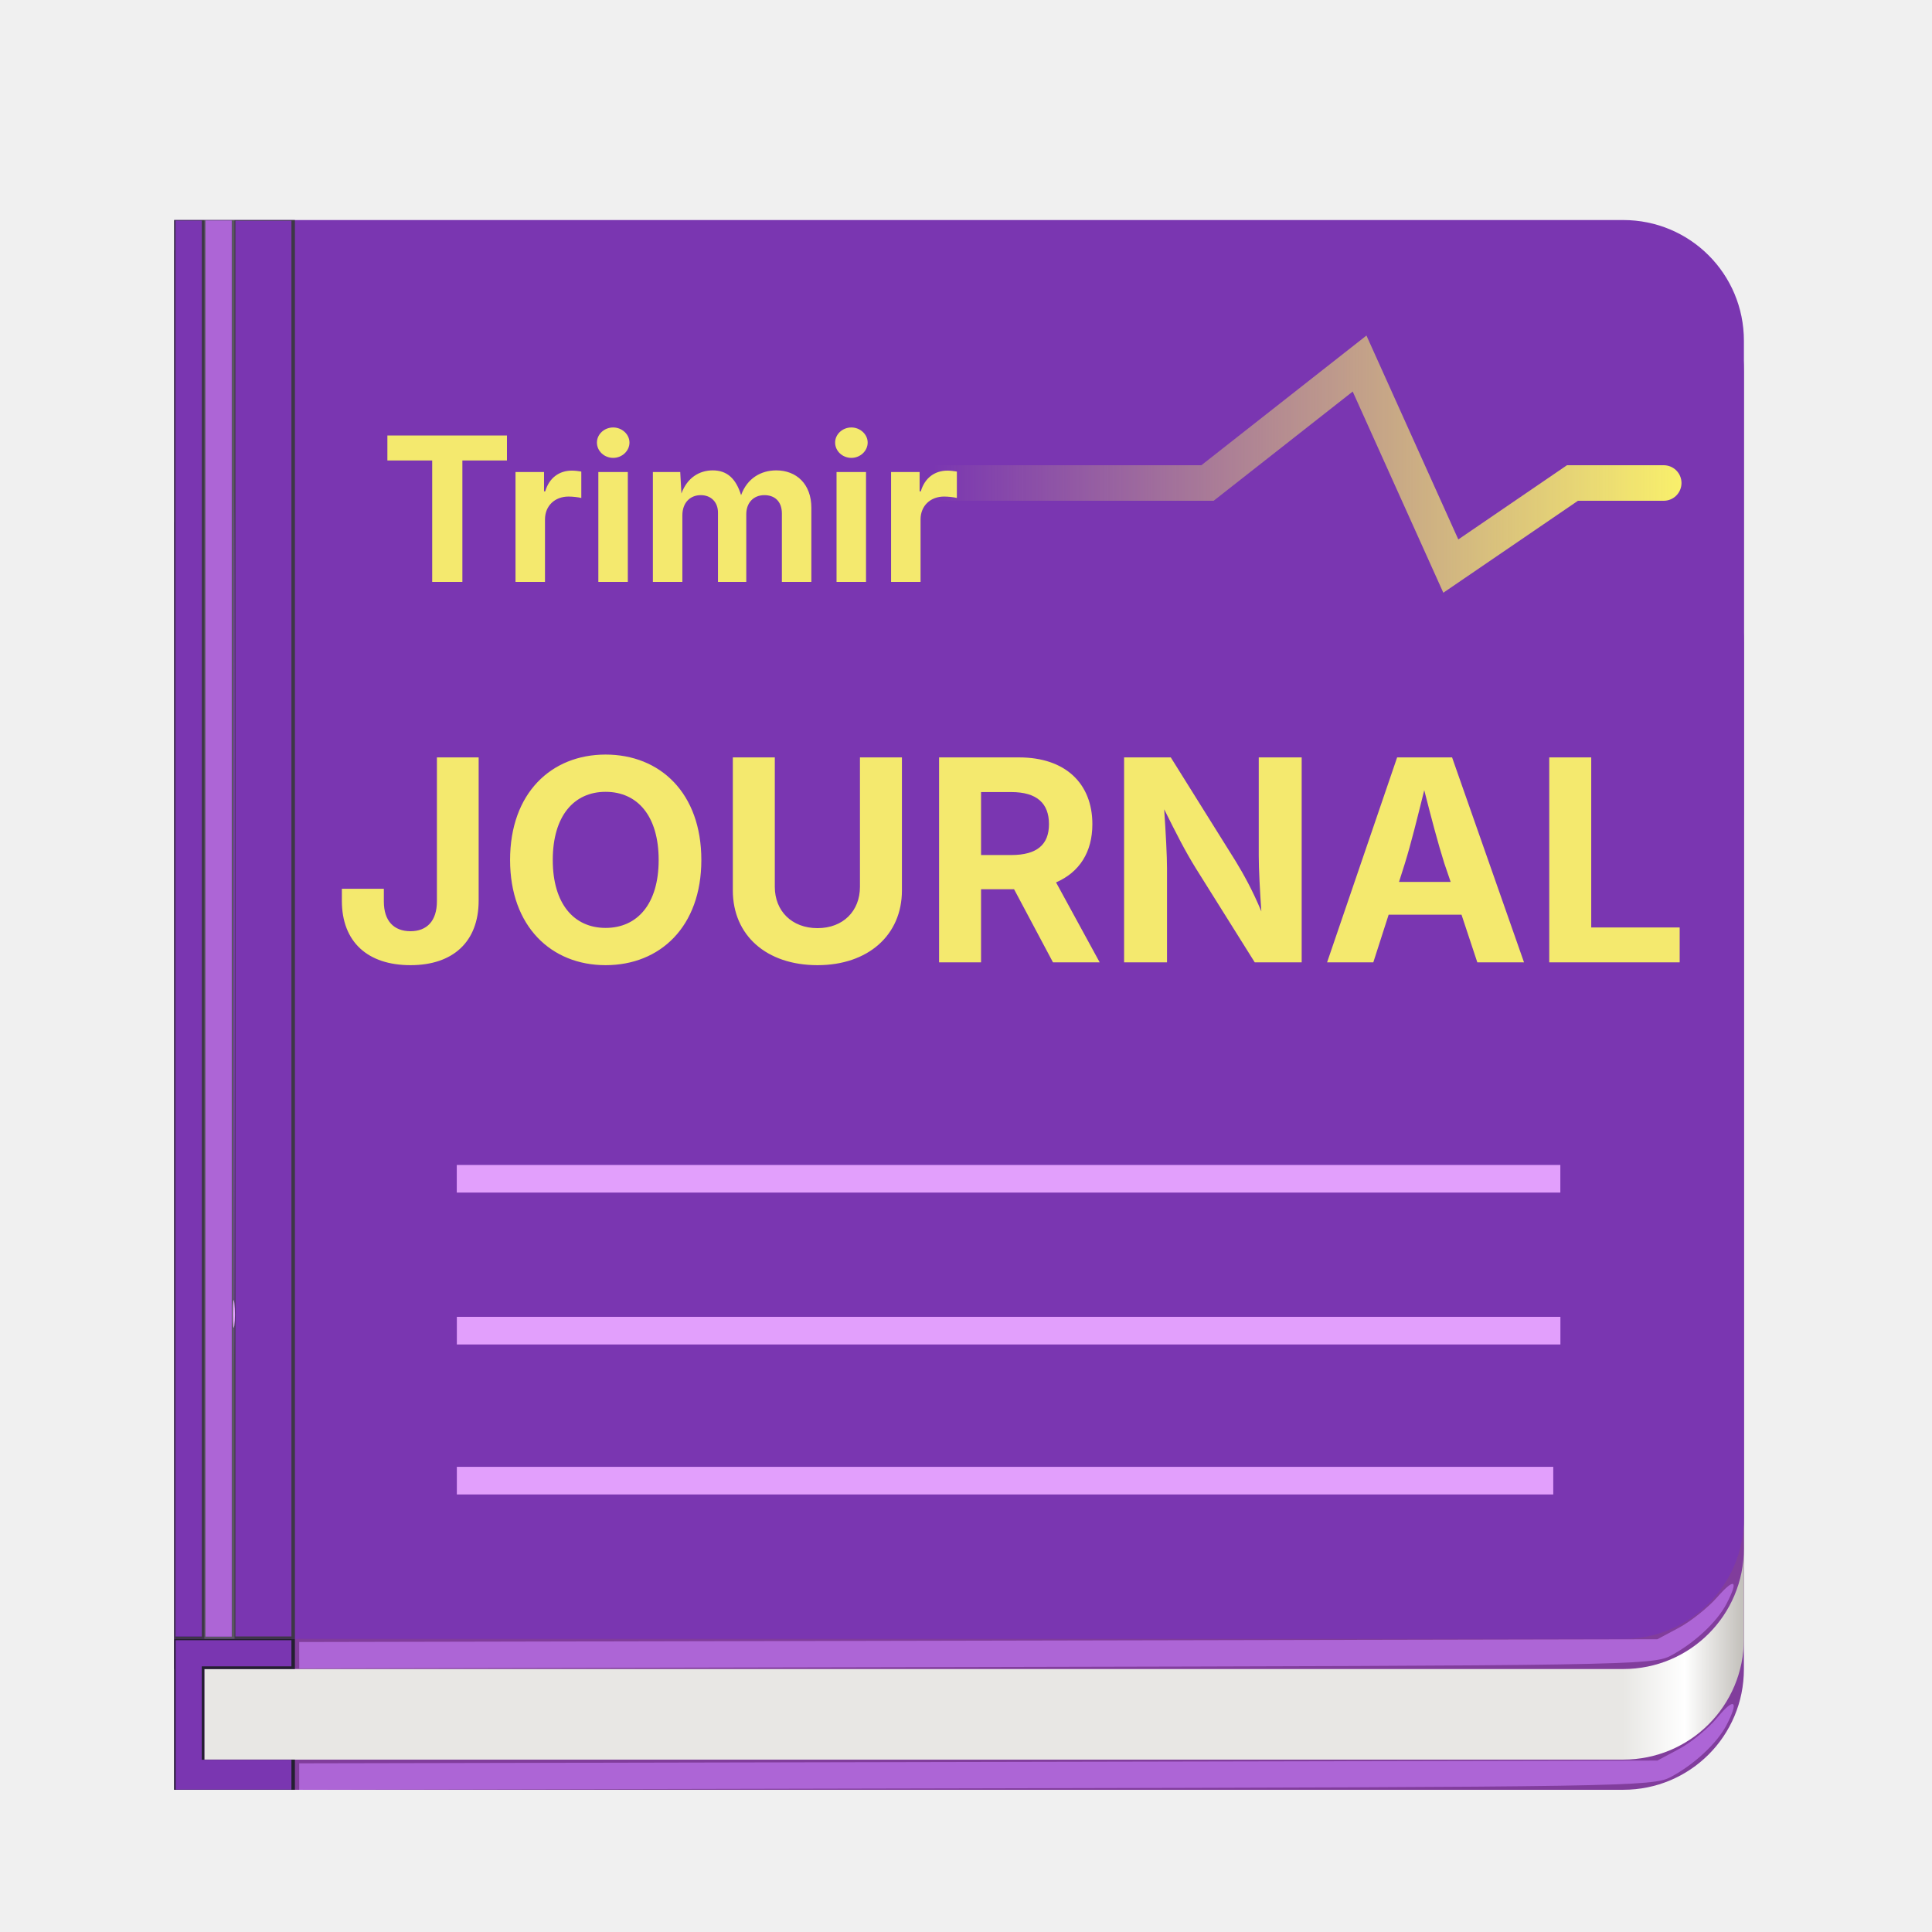
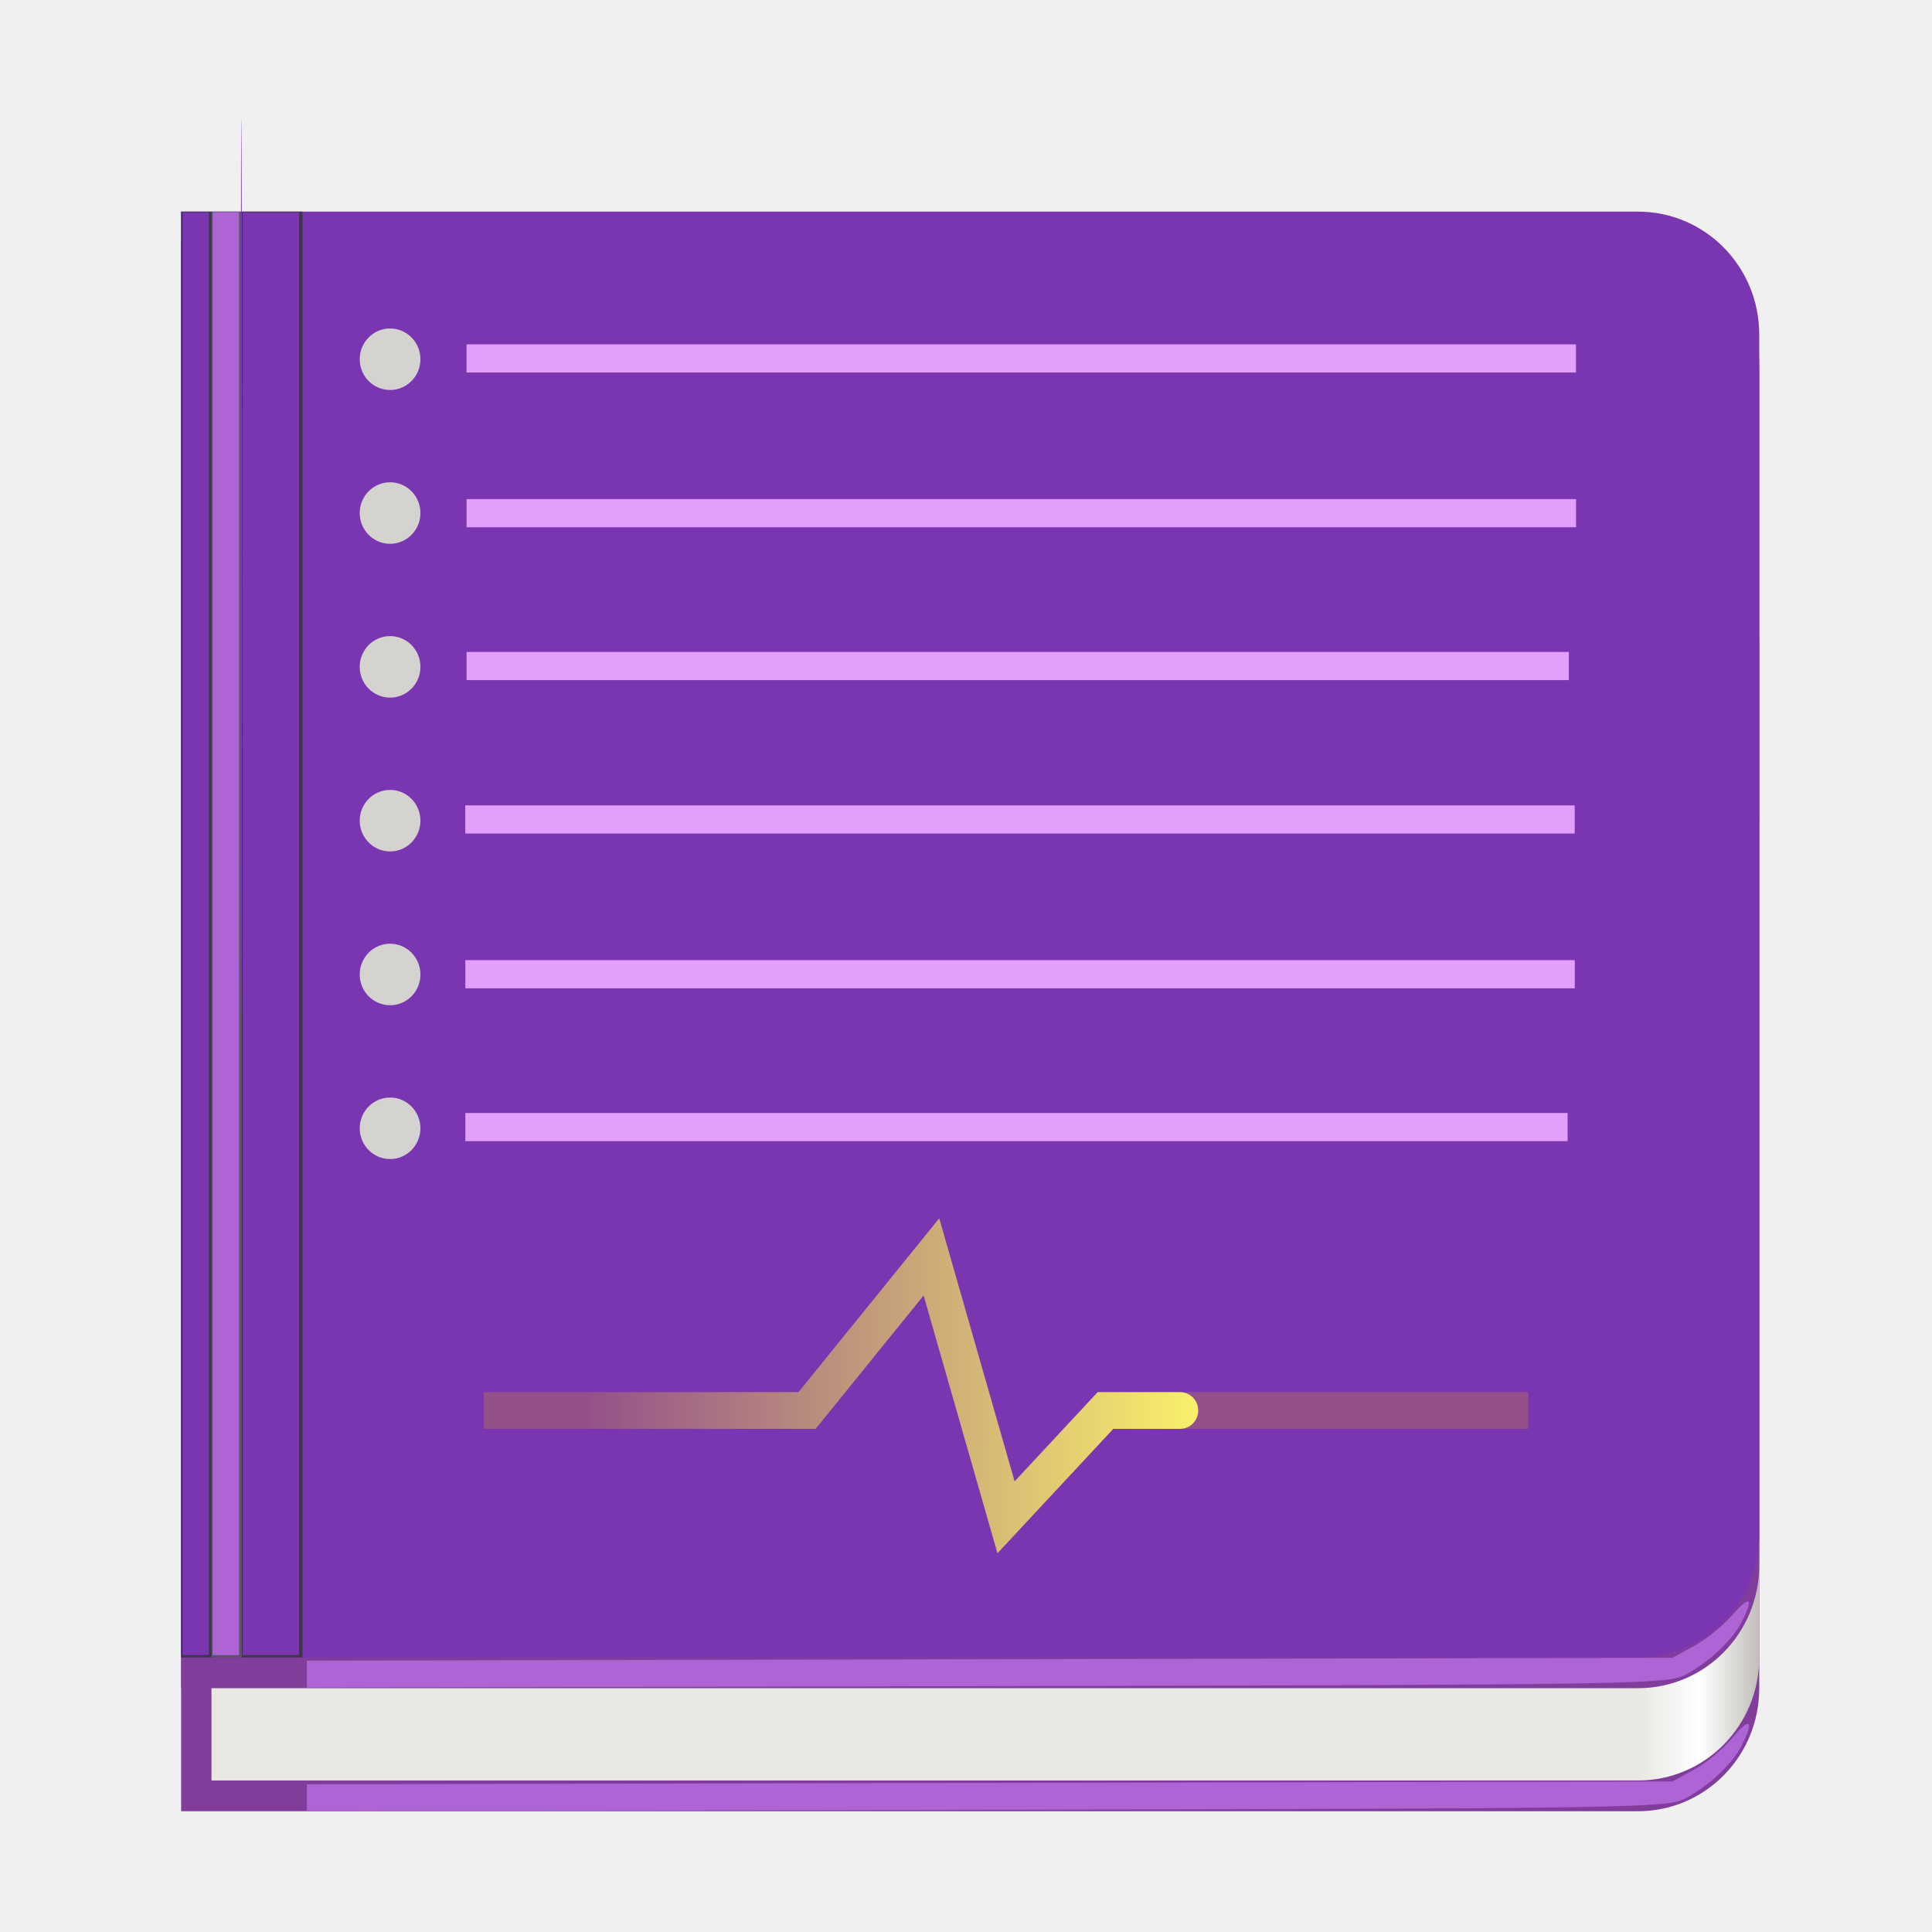
<svg xmlns="http://www.w3.org/2000/svg" xmlns:xlink="http://www.w3.org/1999/xlink" id="svg4379" height="128" width="128" version="1.1">
  <defs id="defs4381">
    <linearGradient id="linearGradient880">
      <stop style="stop-color:#667885;stop-opacity:1" offset="0" id="stop876" />
      <stop style="stop-color:#485a6c;stop-opacity:1" offset="1" id="stop878" />
    </linearGradient>
    <linearGradient gradientTransform="matrix(2.72973,0,0,2.72973,-1.513512,1.486514)" gradientUnits="userSpaceOnUse" xlink:href="#linearGradient3924-776" id="linearGradient3159" y2="43" x2="24" y1="5" x1="24" />
    <linearGradient id="linearGradient3924-776">
      <stop offset="0" style="stop-color:#ffffff;stop-opacity:1" id="stop3124" />
      <stop offset="0.063" style="stop-color:#ffffff;stop-opacity:0.235" id="stop3126" />
      <stop offset="0.951" style="stop-color:#ffffff;stop-opacity:0.157" id="stop3128" />
      <stop offset="1" style="stop-color:#ffffff;stop-opacity:0.392" id="stop3130" />
    </linearGradient>
    <radialGradient gradientTransform="matrix(2.003784,0,0,1.4,27.98813,-17.4)" gradientUnits="userSpaceOnUse" xlink:href="#linearGradient3688-166-749-5" id="radialGradient2455-1" fy="43.5" fx="4.993" r="2.5" cy="43.5" cx="4.993" />
    <linearGradient id="linearGradient3688-166-749-5">
      <stop offset="0" style="stop-color:#181818;stop-opacity:1" id="stop2883-0" />
      <stop offset="1" style="stop-color:#181818;stop-opacity:0" id="stop2885-5" />
    </linearGradient>
    <radialGradient gradientTransform="matrix(2.003784,0,0,1.4,-20.01187,-104.4)" gradientUnits="userSpaceOnUse" xlink:href="#linearGradient3688-464-309-8" id="radialGradient2457-5" fy="43.5" fx="4.993" r="2.5" cy="43.5" cx="4.993" />
    <linearGradient id="linearGradient3688-464-309-8">
      <stop offset="0" style="stop-color:#181818;stop-opacity:1" id="stop2889-9" />
      <stop offset="1" style="stop-color:#181818;stop-opacity:0" id="stop2891-4" />
    </linearGradient>
    <linearGradient gradientUnits="userSpaceOnUse" xlink:href="#linearGradient3702-501-757-0" id="linearGradient2459-7" y2="39.999" x2="25.058" y1="47.028" x1="25.058" />
    <linearGradient id="linearGradient3702-501-757-0">
      <stop offset="0" style="stop-color:#181818;stop-opacity:0" id="stop2895-0" />
      <stop offset="0.5" style="stop-color:#181818;stop-opacity:1" id="stop2897-2" />
      <stop offset="1" style="stop-color:#181818;stop-opacity:0" id="stop2899-6" />
    </linearGradient>
    <linearGradient id="linearGradient3811">
      <stop offset="0" style="stop-color:#000000;stop-opacity:1" id="stop3813" />
      <stop offset="1" style="stop-color:#000000;stop-opacity:0" id="stop3815" />
    </linearGradient>
    <radialGradient gradientTransform="matrix(1.556392,0,0,0.1697883,70.27036,102.1303)" gradientUnits="userSpaceOnUse" xlink:href="#linearGradient3811" id="radialGradient4377" fy="93.468" fx="-4.029" r="35.338" cy="93.468" cx="-4.029" />
    <linearGradient xlink:href="#linearGradient880" id="linearGradient882" x1="62.872" y1="15.907" x2="62.872" y2="118.427" gradientUnits="userSpaceOnUse" />
-     <linearGradient xlink:href="#linearGradient1879" id="linearGradient16772" gradientUnits="userSpaceOnUse" gradientTransform="matrix(0.25,0,0,0.25,-865.4083,643.0856)" x1="384" y1="120" x2="416" y2="120" />
+     <linearGradient xlink:href="#linearGradient1879" id="linearGradient1331" gradientUnits="userSpaceOnUse" gradientTransform="matrix(0.25,0,0,0.25,-725.1438,771.0926)" x1="384" y1="120" x2="416" y2="120" />
    <linearGradient id="linearGradient1879">
      <stop id="stop1873" offset="0" style="stop-color:#e8e7e4;stop-opacity:1" />
      <stop style="stop-color:#ffffff;stop-opacity:1" offset="0.511" id="stop1875" />
      <stop id="stop1877" offset="1" style="stop-color:#c2bfba;stop-opacity:1" />
    </linearGradient>
-     <linearGradient xlink:href="#linearGradient985" id="linearGradient16774" gradientUnits="userSpaceOnUse" gradientTransform="matrix(0.2518725,0,0,0.08601759,-841.276,619.0351)" x1="301" y1="33.559" x2="104" y2="33.559" />
+     <linearGradient xlink:href="#linearGradient985" id="linearGradient23456" gradientUnits="userSpaceOnUse" gradientTransform="matrix(0.2048564,0,0,0.1085316,-719.9477,806.3933)" x1="301" y1="33.559" x2="104" y2="33.559" />
    <linearGradient id="linearGradient985">
      <stop id="stop981" offset="0" style="stop-color:#f9f06b;stop-opacity:1" />
      <stop id="stop983" offset="1" style="stop-color:#f9f06b;stop-opacity:0" />
    </linearGradient>
  </defs>
-   <g id="g13297-6" style="display:inline;enable-background:new" transform="translate(876.9464,-591.508)">
-     <g id="g51144">
-       <path id="rect970-4-6-1" d="m -865.408,626.086 v 84 h 96 c 4.432,0 8,-3.568 8,-8 v -68 c 0,-4.432 -3.568,-8 -8,-8 z" style="display:inline;fill:#813d9c;fill-opacity:1;stroke:none;stroke-width:0.377;stroke-linejoin:round;stroke-miterlimit:4;stroke-dasharray:none;stroke-opacity:1;enable-background:new" />
-       <path style="display:inline;fill:url(#linearGradient16772);fill-opacity:1;stroke:none;stroke-width:6;stroke-linecap:butt;stroke-linejoin:miter;stroke-miterlimit:4;stroke-dasharray:none;stroke-dashoffset:0;stroke-opacity:1;marker:none;marker-start:none;marker-mid:none;marker-end:none;paint-order:normal;enable-background:new" d="m -863.408,638.086 v 70 h 94 c 4.432,0 8,-3.568 8,-8 v -54 c 0,-4.432 -3.568,-8 -8,-8 z" id="rect954-3-6-3-2-0" />
-       <path id="rect970-5-3-1-8-6" d="m -865.408,608.086 v 94 h 96 c 4.432,0 8,-3.568 8,-8 v -78 c 0,-4.432 -3.568,-8 -8,-8 z" style="display:inline;fill:#813d9c;fill-opacity:1;stroke:none;stroke-width:0.377;stroke-linejoin:round;stroke-miterlimit:4;stroke-dasharray:none;stroke-opacity:1;enable-background:new" />
-       <path id="rect970-5-4-4-1" d="m -865.408,606.086 v 94 h 96 c 4.432,0 8,-3.568 8,-8 v -78 c 0,-4.432 -3.568,-8 -8,-8 z" style="display:inline;fill:#7a36b1;fill-opacity:1;stroke:none;stroke-width:0.377;stroke-linejoin:round;stroke-miterlimit:4;stroke-dasharray:none;stroke-opacity:1;enable-background:new" />
-       <rect y="606.086" x="-865.408" height="94" width="8" id="rect1073-6-7-5" style="display:inline;fill:#3d3846;fill-opacity:1;stroke:none;stroke-width:4;stroke-linecap:round;stroke-linejoin:round;stroke-miterlimit:4;stroke-dasharray:none;stroke-dashoffset:0;stroke-opacity:1;enable-background:new" />
-       <path id="rect1201-7-2-9" d="m -865.408,700.086 v 10 h 8 v -2 h -6 v -6 h 6 v -2 z" style="display:inline;fill:#241f31;fill-opacity:1;stroke:none;stroke-width:4;stroke-linecap:round;stroke-linejoin:round;stroke-miterlimit:4;stroke-dasharray:none;stroke-dashoffset:0;stroke-opacity:1;enable-background:new" />
-       <path id="path1217-1-4-49" d="m -862.408,700.086 v -94" style="display:inline;opacity:0.15;fill:none;fill-rule:evenodd;stroke:#ffffff;stroke-width:2;stroke-linecap:butt;stroke-linejoin:miter;stroke-miterlimit:4;stroke-dasharray:none;stroke-opacity:1;enable-background:new" />
-       <path style="display:inline;fill:#7a36b1;fill-opacity:1;stroke-width:0.247;enable-background:new" d="M -861.351,653.03 V 606.13 h 1.856 1.856 v 46.899 46.899 h -1.856 -1.856 z" id="path32544-0-0" />
-       <path style="display:inline;fill:#7a36b1;fill-opacity:1;stroke-width:0.247;enable-background:new" d="m -861.477,653.03 c 0,-25.863 0.029,-36.406 0.064,-23.43 0.035,12.976 0.035,34.136 -1e-5,47.023 -0.035,12.886 -0.064,2.27 -0.064,-23.593 z" id="path32620-6-9" />
-       <path style="display:inline;fill:#ad65d6;fill-opacity:1;stroke-width:0.247;enable-background:new" d="M -863.331,653.03 V 606.13 h 0.866 0.866 v 46.899 46.899 h -0.866 -0.866 z" id="path32659-2-1" />
-       <path style="display:inline;fill:#4c158a;fill-opacity:1;stroke-width:0.247;enable-background:new" d="M -865.311,653.03 V 606.13 h 0.866 0.866 v 46.899 46.899 h -0.866 -0.866 z" id="path32735-9-7" />
-       <path style="display:inline;fill:#7a36b1;fill-opacity:1;stroke-width:0.247;enable-background:new" d="m -865.311,705.126 v -4.95 h 3.836 3.836 v 0.866 0.866 h -2.97 -2.97 v 3.094 3.094 h 2.97 2.97 v 0.99 0.99 h -3.836 -3.836 z" id="path32967-9-7" />
-       <path style="display:inline;fill:#7a36b1;fill-opacity:1;stroke-width:0.247;enable-background:new" d="M -863.331,653.03 V 606.13 h 0.866 0.866 v 46.899 46.899 h -0.866 -0.866 z" id="path33332-0-1" />
-       <path style="display:inline;fill:#7a36b1;fill-opacity:1;stroke-width:0.247;enable-background:new" d="M -865.311,653.03 V 606.13 h 0.866 0.866 v 46.899 46.899 h -0.866 -0.866 z" id="path33482-8-1" />
-       <path style="display:inline;fill:#e29ffc;fill-opacity:1;stroke-width:0.247;enable-background:new" d="m -861.521,678.521 c 10e-4,-0.817 0.048,-1.121 0.103,-0.676 0.055,0.445 0.054,1.113 -0.003,1.485 -0.057,0.372 -0.102,0.008 -0.1,-0.809 z" id="path33823-1-5" />
-       <path style="display:inline;fill:#ad65d6;fill-opacity:1;stroke-width:0.247;enable-background:new" d="M -863.331,653.03 V 606.13 h 0.866 0.866 v 46.899 46.899 h -0.866 -0.866 z" id="path33862-3-97" />
-       <text xml:space="preserve" style="font-size:24px;line-height:1.05;font-family:Roboto;-inkscape-font-specification:Roboto;text-align:start;text-anchor:start;display:inline;fill:#f4e96e;fill-opacity:1;enable-background:new" x="-854.92" y="630.062" id="text14366-1-9-7-1-7">
-         <tspan x="-854.92" y="630.062" style="font-style:normal;font-variant:normal;font-weight:bold;font-stretch:normal;font-size:13.333px;font-family:Inter;-inkscape-font-specification:'Inter Bold';text-align:start;text-anchor:start;fill:#f4e96e;fill-opacity:1" id="tspan166193-3-5-0-67"> Trimir</tspan>
-         <tspan x="-854.92" y="655.262" style="font-style:normal;font-variant:normal;font-weight:bold;font-stretch:normal;font-size:18.667px;font-family:Inter;-inkscape-font-specification:'Inter Bold';text-align:start;text-anchor:start;fill:#f4e96e;fill-opacity:1" id="tspan46341-3">JOURNAL</tspan>
-       </text>
-       <path id="path1092-6-1-3-7-5-1-0-0-7-0-6-7-3-6" style="display:inline;fill:none;stroke:url(#linearGradient16774);stroke-width:2.355;stroke-linecap:round;stroke-linejoin:miter;stroke-miterlimit:10;stroke-dasharray:none;stroke-opacity:1;enable-background:new" d="m -823.141,623.508 h 26.195 l 10.075,-7.914 6.045,13.419 8.06,-5.505 h 6.045" />
-       <path style="display:inline;fill:#e29ffc;fill-opacity:1;stroke-width:0.153;enable-background:new" d="m -846.679,689.605 v -0.915 h 36.32 36.32 v 0.915 0.915 h -36.32 -36.32 z" id="path209464-7-0-1-7-4-4-5" />
-       <a id="a211277-8-1-0-6" transform="matrix(0.9341682,0,0,1,-208.2805,229.3641)" style="display:inline;fill:#e29ffc;enable-background:new">
-         <path style="display:inline;fill:#e29ffc;fill-opacity:1;stroke-width:0.159;enable-background:new" d="m -683.387,450.303 v -0.915 h 39.133 39.133 v 0.915 0.915 h -39.133 -39.133 z" id="path209464-7-0-1-0-4-8-3-3" />
+   <rect width="101" height="101" rx="9" ry="9" x="13.5" y="16.5" id="rect6741-7" style="opacity:0.3;fill:none;stroke:url(#linearGradient3159);stroke-width:1;stroke-linecap:round;stroke-linejoin:round;stroke-miterlimit:4;stroke-dasharray:none;stroke-dashoffset:0;stroke-opacity:1" />
+   <g id="g27789" transform="matrix(1.005336,0,0,1.019041,741.0135,-734.051)">
+     <g id="g27772" style="display:inline;enable-background:new">
+       <path id="rect970-4-6-1-2" d="m -725.144,754.093 v 84 h 96 c 4.432,0 8,-3.568 8,-8 v -68 c 0,-4.432 -3.568,-8 -8,-8 z" style="display:inline;fill:#813d9c;fill-opacity:1;stroke:none;stroke-width:0.377;stroke-linejoin:round;stroke-miterlimit:4;stroke-dasharray:none;stroke-opacity:1;enable-background:new" />
+       <path style="display:inline;fill:url(#linearGradient1331);fill-opacity:1;stroke:none;stroke-width:6;stroke-linecap:butt;stroke-linejoin:miter;stroke-miterlimit:4;stroke-dasharray:none;stroke-dashoffset:0;stroke-opacity:1;marker:none;marker-start:none;marker-mid:none;marker-end:none;paint-order:normal;enable-background:new" d="m -723.144,766.093 v 70 h 94 c 4.432,0 8,-3.568 8,-8 v -54 c 0,-4.432 -3.568,-8 -8,-8 z" id="rect954-3-6-3-2-0-9" />
+       <path id="rect970-5-3-1-8-6-1" d="m -725.144,736.093 v 94 h 96 c 4.432,0 8,-3.568 8,-8 v -78 c 0,-4.432 -3.568,-8 -8,-8 z" style="display:inline;fill:#813d9c;fill-opacity:1;stroke:none;stroke-width:0.377;stroke-linejoin:round;stroke-miterlimit:4;stroke-dasharray:none;stroke-opacity:1;enable-background:new" />
+       <path id="rect970-5-4-4-1-2" d="m -725.144,734.093 v 94 h 96 c 4.432,0 8,-3.568 8,-8 v -78 c 0,-4.432 -3.568,-8 -8,-8 z" style="display:inline;fill:#7a36b1;fill-opacity:1;stroke:none;stroke-width:0.377;stroke-linejoin:round;stroke-miterlimit:4;stroke-dasharray:none;stroke-opacity:1;enable-background:new" />
+       <rect y="734.093" x="-725.144" height="94" width="8" id="rect1073-6-7-5-7" style="display:inline;fill:#3d3846;fill-opacity:1;stroke:none;stroke-width:4;stroke-linecap:round;stroke-linejoin:round;stroke-miterlimit:4;stroke-dasharray:none;stroke-dashoffset:0;stroke-opacity:1;enable-background:new" />
+       <path id="path1217-1-4-49-9" d="m -722.144,828.093 v -94" style="display:inline;opacity:0.15;fill:none;fill-rule:evenodd;stroke:#ffffff;stroke-width:2;stroke-linecap:butt;stroke-linejoin:miter;stroke-miterlimit:4;stroke-dasharray:none;stroke-opacity:1;enable-background:new" />
+       <path style="display:inline;fill:#7a36b1;fill-opacity:1;stroke-width:0.247;enable-background:new" d="m -721.086,781.037 v -46.899 h 1.856 1.856 v 46.899 46.899 h -1.856 -1.856 z" id="path32544-0-0-3" />
+       <path style="display:inline;fill:#7a36b1;fill-opacity:1;stroke-width:0.247;enable-background:new" d="m -721.212,757.037 c 0,-25.863 0.029,-36.406 0.064,-23.43 0.035,12.976 0.035,34.136 -1e-5,47.023 -0.035,12.886 -0.064,2.27 -0.064,-23.593 z" id="path32620-6-9-6" />
+       <path style="display:inline;fill:#ad65d6;fill-opacity:1;stroke-width:0.247;enable-background:new" d="m -723.066,781.037 v -46.899 h 0.866 0.866 v 46.899 46.899 h -0.866 -0.866 z" id="path32659-2-1-0" />
+       <path style="display:inline;fill:#4c158a;fill-opacity:1;stroke-width:0.247;enable-background:new" d="m -725.046,781.037 v -46.899 h 0.866 0.866 v 46.899 46.899 h -0.866 -0.866 z" id="path32735-9-7-6" />
+       <path style="display:inline;fill:#7a36b1;fill-opacity:1;stroke-width:0.247;enable-background:new" d="m -723.066,781.037 v -46.899 h 0.866 0.866 v 46.899 46.899 h -0.866 -0.866 z" id="path33332-0-1-6" />
+       <path style="display:inline;fill:#7a36b1;fill-opacity:1;stroke-width:0.247;enable-background:new" d="m -725.046,781.037 v -46.899 h 0.866 0.866 v 46.899 46.899 h -0.866 -0.866 z" id="path33482-8-1-1" />
+       <path style="display:inline;fill:#ad65d6;fill-opacity:1;stroke-width:0.247;enable-background:new" d="m -723.066,781.037 v -46.899 h 0.866 0.866 v 46.899 46.899 h -0.866 -0.866 z" id="path33862-3-97-7" />
+       <path style="display:inline;fill:#e29ffc;fill-opacity:1;stroke-width:0.153;enable-background:new" d="m -706.414,793.612 v -0.915 h 36.32 36.32 v 0.915 0.915 h -36.32 -36.32 z" id="path209464-7-0-1-7-4-4-5-3" />
+       <a id="a211277-8-1-0-6-7" transform="matrix(0.9341682,0,0,1,-68.016,333.3711)" style="display:inline;fill:#e29ffc;enable-background:new">
+         <path style="display:inline;fill:#e29ffc;fill-opacity:1;stroke-width:0.159;enable-background:new" d="m -683.387,450.303 v -0.915 h 39.133 39.133 v 0.915 0.915 h -39.133 -39.133 z" id="path209464-7-0-1-0-4-8-3-3-5" />
      </a>
-       <a id="a211277-1-5-5-9-9" transform="matrix(0.9341682,0,0,1,-208.2851,219.3019)" style="display:inline;fill:#e29ffc;enable-background:new">
-         <path style="display:inline;fill:#e29ffc;fill-opacity:1;stroke-width:0.159;enable-background:new" d="m -683.387,450.303 v -0.915 h 39.133 39.133 v 0.915 0.915 h -39.133 -39.133 z" id="path209464-7-0-1-0-3-0-9-1-4" />
+       <a id="a211277-1-5-5-9-9-9" transform="matrix(0.9341682,0,0,1,-68.02059,323.309)" style="display:inline;fill:#e29ffc;enable-background:new">
+         <path style="display:inline;fill:#e29ffc;fill-opacity:1;stroke-width:0.159;enable-background:new" d="m -683.387,450.303 v -0.915 h 39.133 39.133 v 0.915 0.915 h -39.133 -39.133 z" id="path209464-7-0-1-0-3-0-9-1-4-2" />
      </a>
-       <path style="fill:#ad65d6;fill-opacity:1;stroke-width:0.349" d="m -857.123,701.171 v -0.875 l 44.992,-0.092 44.992,-0.092 1.431,-0.766 c 0.787,-0.421 1.927,-1.331 2.534,-2.022 1.165,-1.326 1.433,-1.13 0.61,0.446 -0.629,1.203 -2.137,2.605 -3.7,3.437 -1.172,0.624 -3.082,0.655 -46.04,0.745 l -44.817,0.094 z" id="path28190-9-8" />
-       <path style="fill:#ad65d6;fill-opacity:1;stroke-width:0.349" d="m -857.123,709.209 v -0.876 l 44.992,-0.092 44.992,-0.092 1.451,-0.776 c 0.798,-0.427 1.938,-1.367 2.534,-2.089 1.13,-1.37 1.436,-1.098 0.589,0.524 -0.629,1.203 -2.137,2.605 -3.7,3.437 -1.172,0.624 -3.083,0.655 -46.04,0.746 l -44.817,0.095 z" id="path28229-6-12" />
+       <path style="display:inline;fill:#e29ffc;fill-opacity:1;stroke-width:0.153;enable-background:new" d="m -706.331,763.637 v -0.915 h 36.32 36.32 v 0.915 0.915 h -36.32 -36.32 z" id="path209464-7-0-1-7-4-4-5-3-7" />
+       <a id="a211277-8-1-0-6-7-3" transform="matrix(0.9341682,0,0,1,-67.93248,303.3967)" style="display:inline;fill:#e29ffc;enable-background:new">
+         <path style="display:inline;fill:#e29ffc;fill-opacity:1;stroke-width:0.159;enable-background:new" d="m -683.387,450.303 v -0.915 h 39.133 39.133 v 0.915 0.915 h -39.133 -39.133 z" id="path209464-7-0-1-0-4-8-3-3-5-6" />
+       </a>
+       <a id="a211277-1-5-5-9-9-9-1" transform="matrix(0.9341682,0,0,1,-67.93707,293.3345)" style="display:inline;fill:#e29ffc;enable-background:new">
+         <path style="display:inline;fill:#e29ffc;fill-opacity:1;stroke-width:0.159;enable-background:new" d="m -683.387,450.303 v -0.915 h 39.133 39.133 v 0.915 0.915 h -39.133 -39.133 z" id="path209464-7-0-1-0-3-0-9-1-4-2-2" />
+       </a>
+       <path style="fill:#ad65d6;fill-opacity:1;stroke-width:0.349" d="m -716.858,829.178 v -0.875 l 44.992,-0.092 44.992,-0.092 1.431,-0.766 c 0.787,-0.421 1.927,-1.331 2.534,-2.022 1.165,-1.326 1.433,-1.13 0.61,0.446 -0.629,1.203 -2.137,2.605 -3.7,3.437 -1.172,0.624 -3.082,0.655 -46.04,0.745 l -44.817,0.094 z" id="path28190-9-8-2" />
+       <path style="fill:#ad65d6;fill-opacity:1;stroke-width:0.349" d="m -716.858,837.217 v -0.876 l 44.992,-0.092 44.992,-0.092 1.451,-0.776 c 0.798,-0.427 1.938,-1.367 2.534,-2.089 1.13,-1.37 1.436,-1.098 0.589,0.524 -0.629,1.203 -2.137,2.605 -3.7,3.437 -1.172,0.624 -3.083,0.655 -46.04,0.746 l -44.817,0.095 z" id="path28229-6-12-8" />
+       <g id="g13431" transform="translate(2,-22.7952)">
+         <circle r="2" cy="816.486" cx="-713.374" id="circle1505-1-2" style="vector-effect:none;fill:#d5d3cf;fill-opacity:1;stroke:none;stroke-width:8;stroke-linecap:butt;stroke-linejoin:round;stroke-miterlimit:4;stroke-dasharray:none;stroke-dashoffset:0;stroke-opacity:1" />
+         <circle style="vector-effect:none;fill:#d5d3cf;fill-opacity:1;stroke:none;stroke-width:8;stroke-linecap:butt;stroke-linejoin:round;stroke-miterlimit:4;stroke-dasharray:none;stroke-dashoffset:0;stroke-opacity:1" id="circle1507-7-9" cx="-713.374" cy="806.486" r="2" />
+         <circle r="2" cy="796.486" cx="-713.374" id="circle1509-2-3" style="vector-effect:none;fill:#d5d3cf;fill-opacity:1;stroke:none;stroke-width:8;stroke-linecap:butt;stroke-linejoin:round;stroke-miterlimit:4;stroke-dasharray:none;stroke-dashoffset:0;stroke-opacity:1" />
+         <circle style="vector-effect:none;fill:#d5d3cf;fill-opacity:1;stroke:none;stroke-width:8;stroke-linecap:butt;stroke-linejoin:round;stroke-miterlimit:4;stroke-dasharray:none;stroke-dashoffset:0;stroke-opacity:1" id="circle1511-7-9" cx="-713.374" cy="786.486" r="2" />
+         <circle r="2" cy="776.486" cx="-713.374" id="circle1513-9-2-0" style="vector-effect:none;fill:#d5d3cf;fill-opacity:1;stroke:none;stroke-width:8;stroke-linecap:butt;stroke-linejoin:round;stroke-miterlimit:4;stroke-dasharray:none;stroke-dashoffset:0;stroke-opacity:1" />
+         <circle style="vector-effect:none;fill:#d5d3cf;fill-opacity:1;stroke:none;stroke-width:8;stroke-linecap:butt;stroke-linejoin:round;stroke-miterlimit:4;stroke-dasharray:none;stroke-dashoffset:0;stroke-opacity:1" id="circle1515-2-8" cx="-713.374" cy="766.486" r="2" />
+       </g>
+       <path id="path1092-6-1-3-7-5-5-1-4" style="display:inline;opacity:0.236;fill:none;stroke:#e5a50a;stroke-width:2.386;stroke-linecap:butt;stroke-linejoin:miter;stroke-miterlimit:10;stroke-dasharray:none;stroke-opacity:1;enable-background:new" d="m -705.198,812.037 h 21.305 l 8.194,-9.985 4.917,16.931 6.555,-6.946 h 27.86" />
+       <path id="path1092-6-1-3-7-5-1-0-0-3" style="display:inline;fill:none;stroke:url(#linearGradient23456);stroke-width:2.386;stroke-linecap:round;stroke-linejoin:miter;stroke-miterlimit:10;stroke-dasharray:none;stroke-opacity:1;enable-background:new" d="m -705.198,812.037 h 21.305 l 8.194,-9.985 4.917,16.931 6.555,-6.946 h 4.917" />
    </g>
  </g>
</svg>
